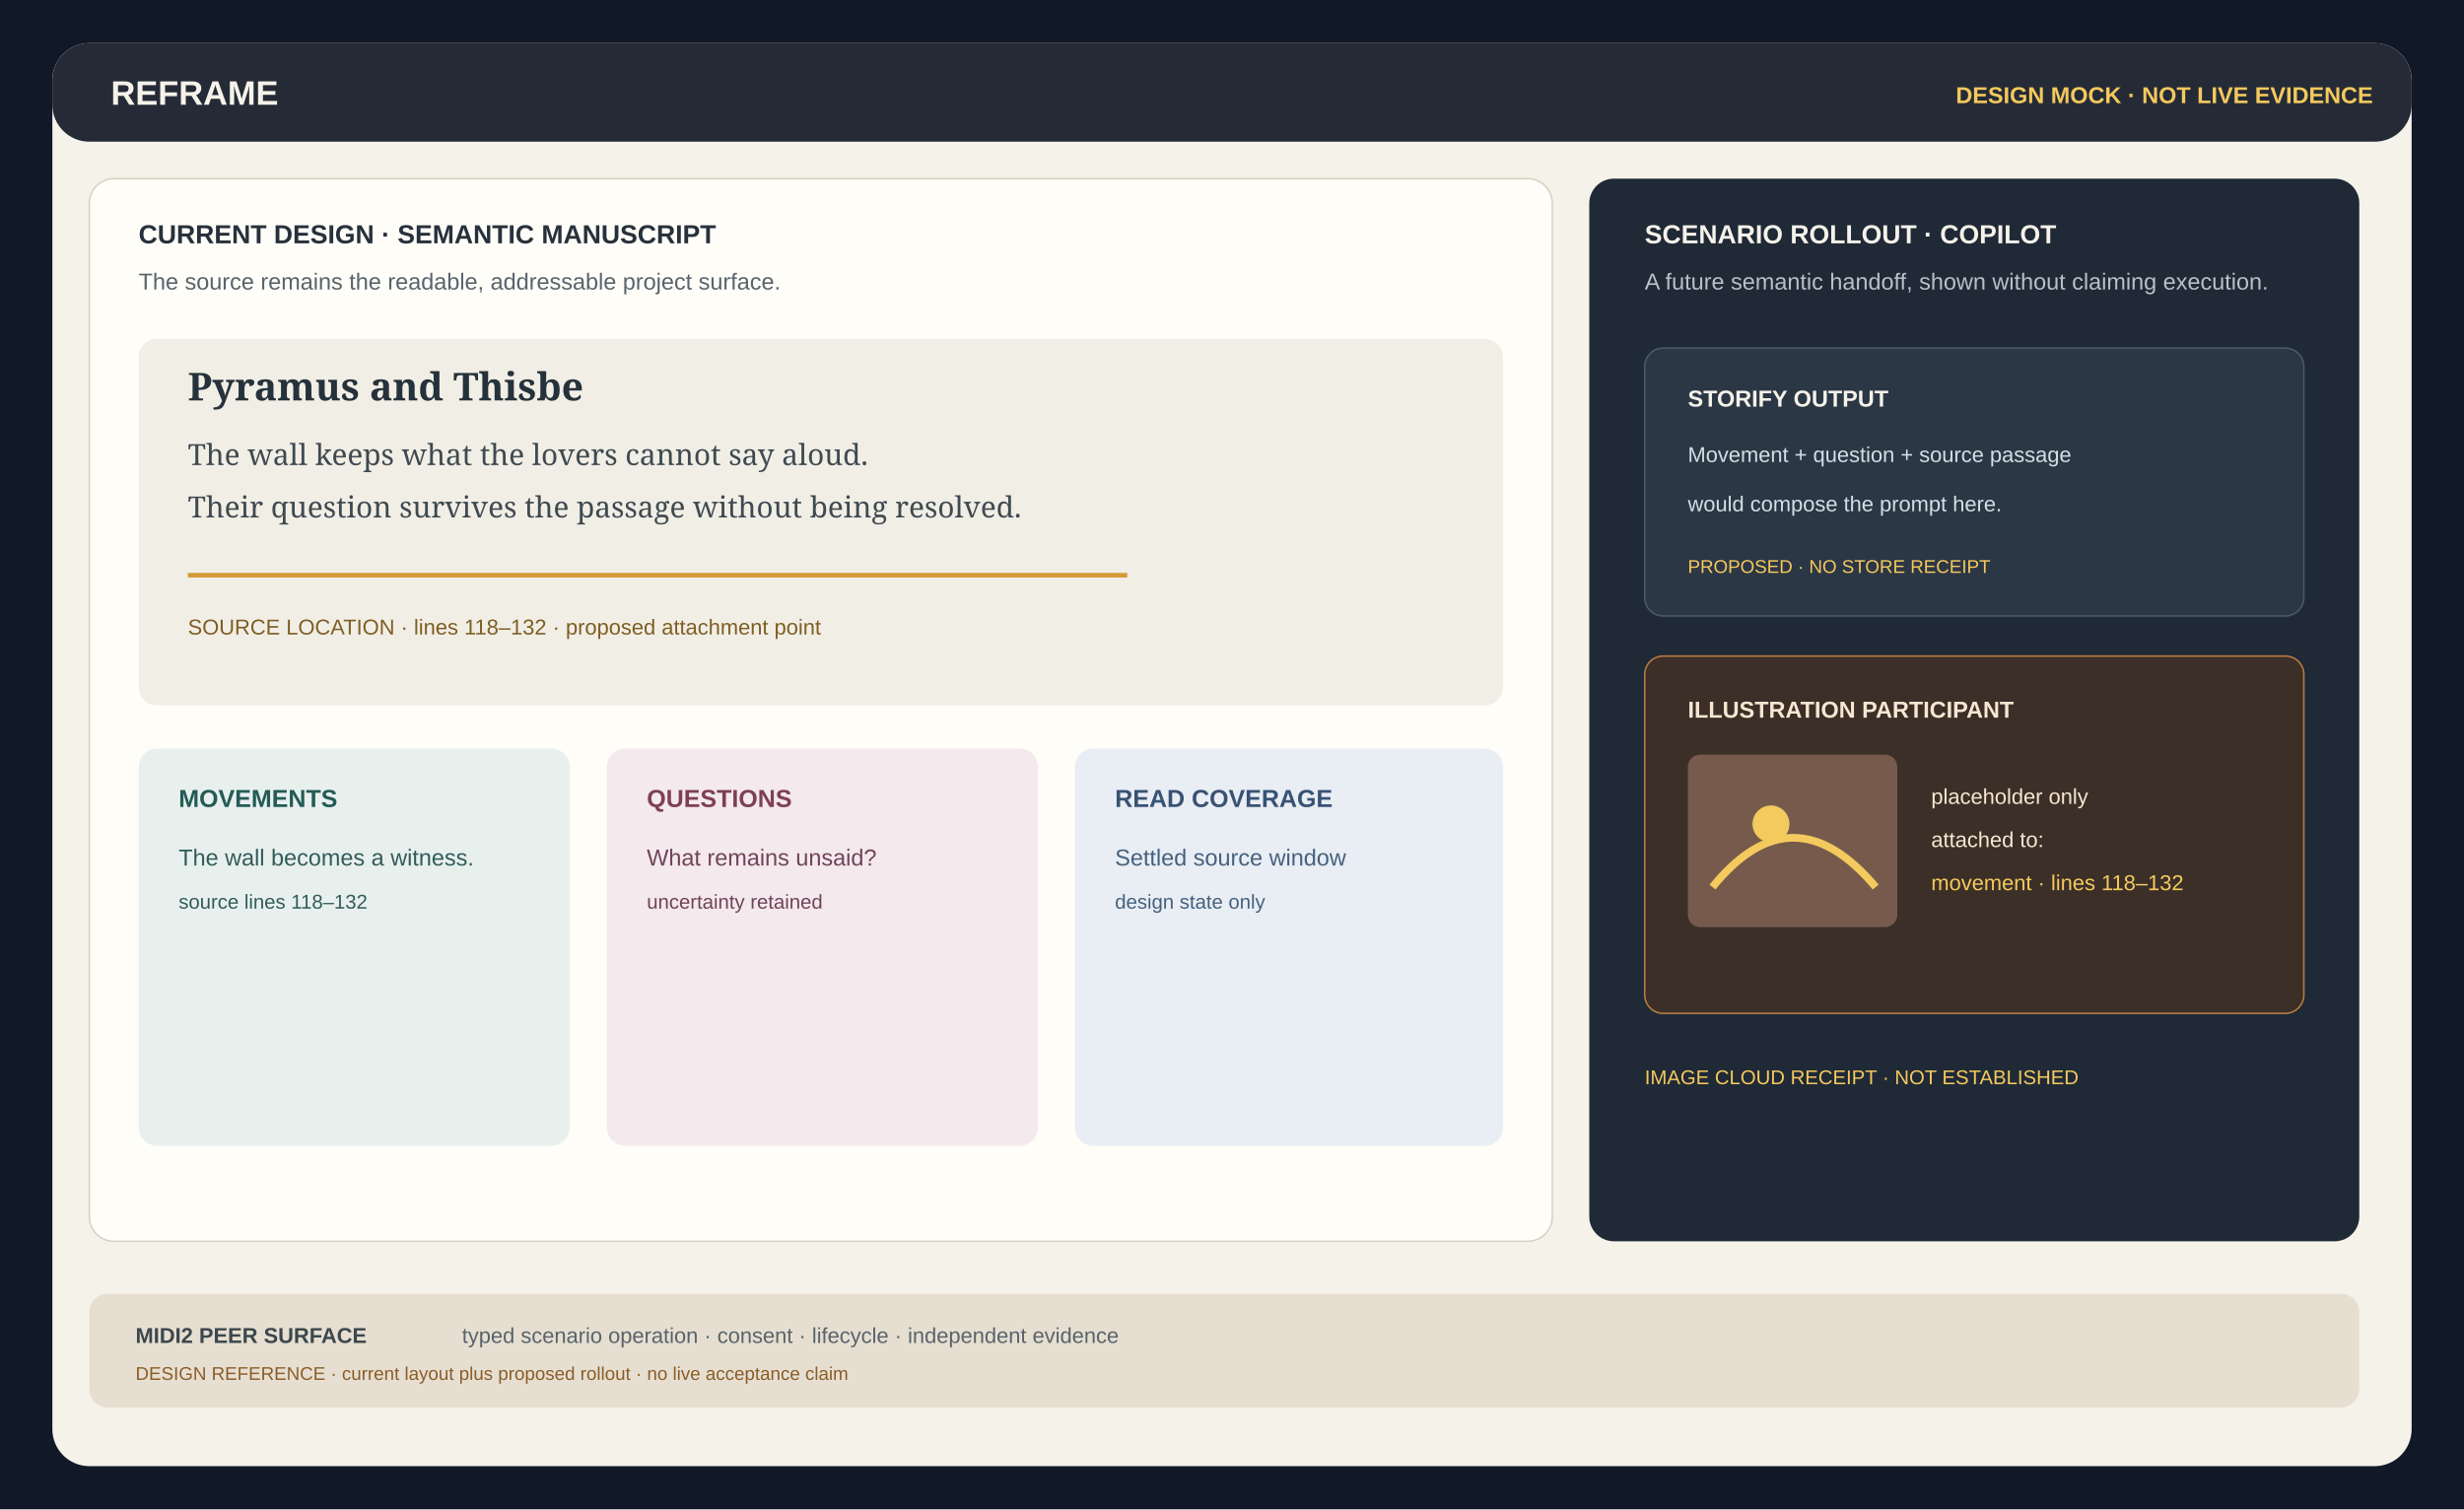
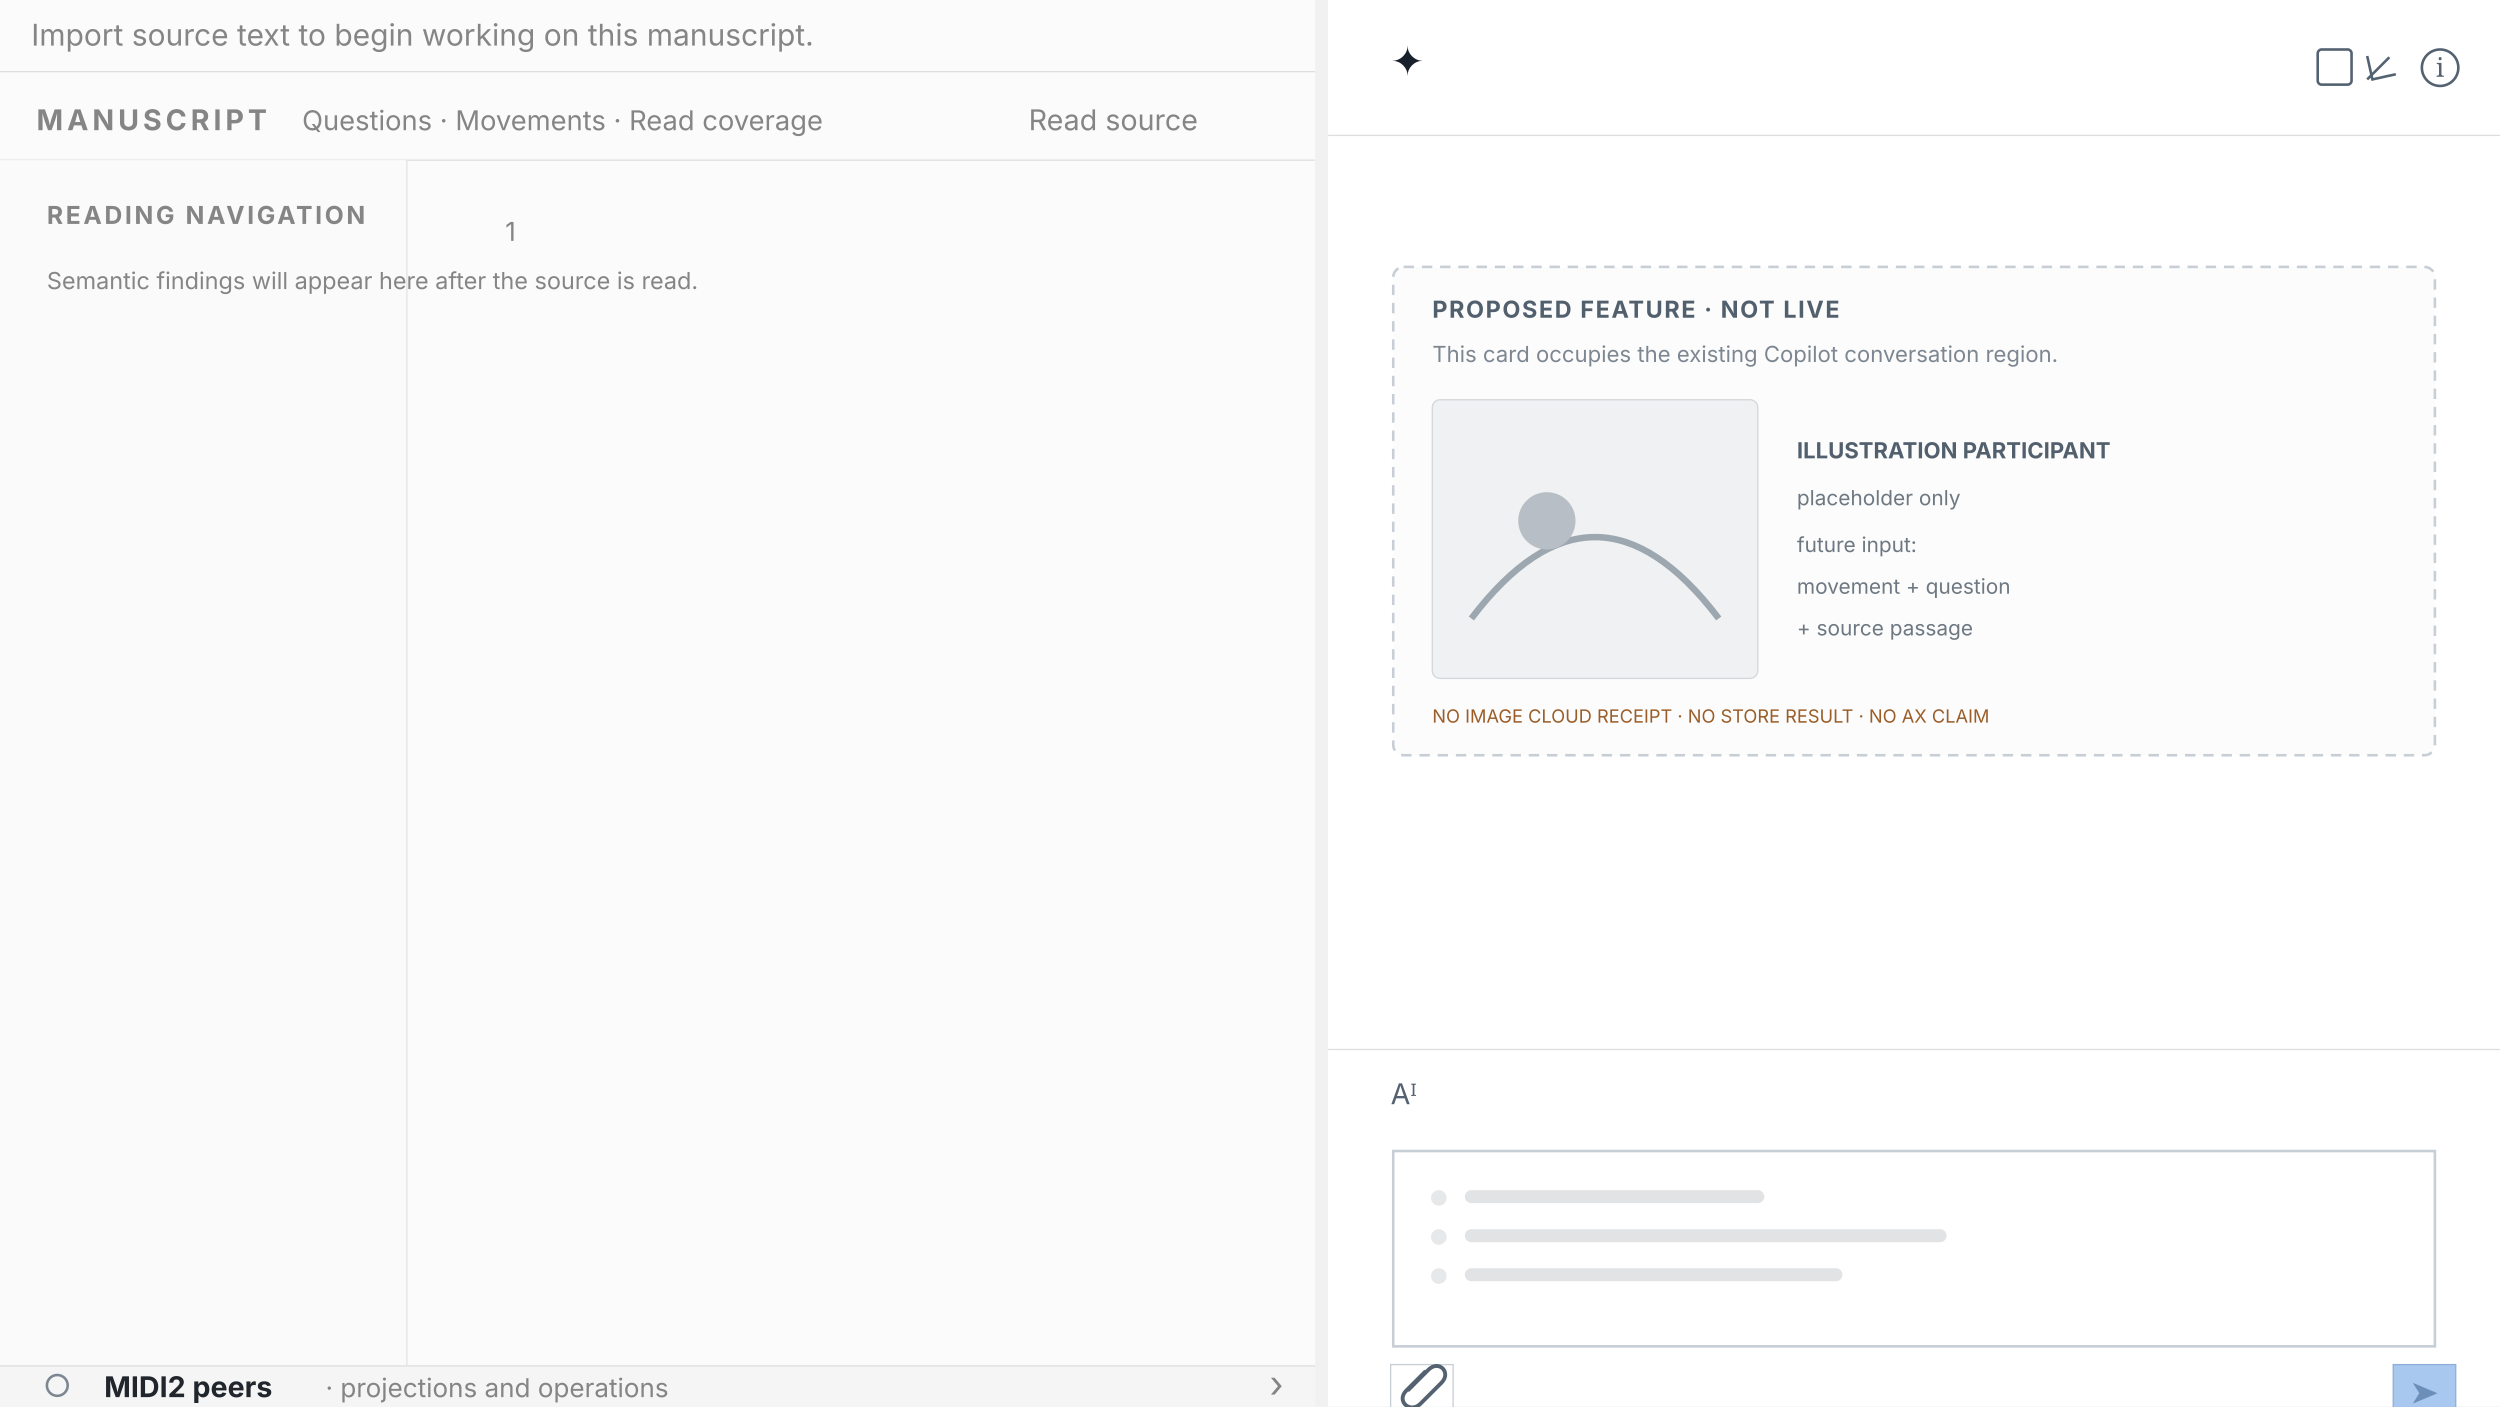
- <svg xmlns="http://www.w3.org/2000/svg" viewBox="0 0 1600 980" role="img" aria-labelledby="title desc">
-   <rect width="1600" height="980" fill="#111827" />
-   <rect x="34" y="28" width="1532" height="924" rx="24" fill="#f5f2ea" />
-   <rect x="34" y="28" width="1532" height="64" rx="24" fill="#252b36" />
-   <text x="72" y="68" fill="#f5f2ea" font-family="Arial, sans-serif" font-size="22" font-weight="700">REFRAME</text>
-   <text x="1270" y="67" fill="#f4c95d" font-family="Arial, sans-serif" font-size="15" font-weight="700">DESIGN MOCK · NOT LIVE EVIDENCE</text>
-   <rect x="58" y="116" width="950" height="690" rx="16" fill="#fffdf8" stroke="#d8d1c4" />
-   <text x="90" y="158" fill="#27313b" font-family="Arial, sans-serif" font-size="17" font-weight="700">CURRENT DESIGN · SEMANTIC MANUSCRIPT</text>
-   <text x="90" y="188" fill="#59636b" font-family="Arial, sans-serif" font-size="15">The source remains the readable, addressable project surface.</text>
-   <rect x="90" y="220" width="886" height="238" rx="12" fill="#f1eee6" />
-   <text x="122" y="260" fill="#26323b" font-family="Georgia, serif" font-size="25" font-weight="700">Pyramus and Thisbe</text>
-   <text x="122" y="302" fill="#3f4a50" font-family="Georgia, serif" font-size="19">The wall keeps what the lovers cannot say aloud.</text>
-   <text x="122" y="336" fill="#3f4a50" font-family="Georgia, serif" font-size="19">Their question survives the passage without being resolved.</text>
-   <rect x="122" y="372" width="610" height="3" fill="#d59a36" />
-   <text x="122" y="412" fill="#7e5e22" font-family="Arial, sans-serif" font-size="14">SOURCE LOCATION · lines 118–132 · proposed attachment point</text>
-   <rect x="90" y="486" width="280" height="258" rx="12" fill="#e8f0ee" />
-   <text x="116" y="524" fill="#245b55" font-family="Arial, sans-serif" font-size="16" font-weight="700">MOVEMENTS</text>
-   <text x="116" y="562" fill="#315c58" font-family="Arial, sans-serif" font-size="15">The wall becomes a witness.</text>
-   <text x="116" y="590" fill="#315c58" font-family="Arial, sans-serif" font-size="13">source lines 118–132</text>
-   <rect x="394" y="486" width="280" height="258" rx="12" fill="#f4e9ed" />
-   <text x="420" y="524" fill="#7e3f55" font-family="Arial, sans-serif" font-size="16" font-weight="700">QUESTIONS</text>
-   <text x="420" y="562" fill="#704458" font-family="Arial, sans-serif" font-size="15">What remains unsaid?</text>
-   <text x="420" y="590" fill="#704458" font-family="Arial, sans-serif" font-size="13">uncertainty retained</text>
-   <rect x="698" y="486" width="278" height="258" rx="12" fill="#e9edf4" />
-   <text x="724" y="524" fill="#385273" font-family="Arial, sans-serif" font-size="16" font-weight="700">READ COVERAGE</text>
-   <text x="724" y="562" fill="#45617d" font-family="Arial, sans-serif" font-size="15">Settled source window</text>
-   <text x="724" y="590" fill="#45617d" font-family="Arial, sans-serif" font-size="13">design state only</text>
-   <rect x="1032" y="116" width="500" height="690" rx="16" fill="#202936" />
-   <text x="1068" y="158" fill="#f5f2ea" font-family="Arial, sans-serif" font-size="17" font-weight="700">SCENARIO ROLLOUT · COPILOT</text>
-   <text x="1068" y="188" fill="#b7c1ca" font-family="Arial, sans-serif" font-size="15">A future semantic handoff, shown without claiming execution.</text>
-   <rect x="1068" y="226" width="428" height="174" rx="12" fill="#2c3745" stroke="#4a5968" />
-   <text x="1096" y="264" fill="#f5f2ea" font-family="Arial, sans-serif" font-size="15" font-weight="700">STORIFY OUTPUT</text>
-   <text x="1096" y="300" fill="#d5dee5" font-family="Arial, sans-serif" font-size="14">Movement + question + source passage</text>
-   <text x="1096" y="332" fill="#d5dee5" font-family="Arial, sans-serif" font-size="14">would compose the prompt here.</text>
-   <text x="1096" y="372" fill="#f4c95d" font-family="Arial, sans-serif" font-size="12">PROPOSED · NO STORE RECEIPT</text>
-   <rect x="1068" y="426" width="428" height="232" rx="12" fill="#3b2f28" stroke="#b97c42" />
-   <text x="1096" y="466" fill="#f7e7d2" font-family="Arial, sans-serif" font-size="15" font-weight="700">ILLUSTRATION PARTICIPANT</text>
-   <rect x="1096" y="490" width="136" height="112" rx="8" fill="#765b4c" />
-   <path d="M1112 576 Q1164 512 1218 576" fill="none" stroke="#f4c95d" stroke-width="5" />
-   <circle cx="1150" cy="535" r="12" fill="#f4c95d" />
-   <text x="1254" y="522" fill="#f7e7d2" font-family="Arial, sans-serif" font-size="14">placeholder only</text>
-   <text x="1254" y="550" fill="#f7e7d2" font-family="Arial, sans-serif" font-size="14">attached to:</text>
-   <text x="1254" y="578" fill="#f4c95d" font-family="Arial, sans-serif" font-size="14">movement · lines 118–132</text>
-   <text x="1068" y="704" fill="#f4c95d" font-family="Arial, sans-serif" font-size="13">IMAGE CLOUD RECEIPT · NOT ESTABLISHED</text>
-   <rect x="58" y="840" width="1474" height="74" rx="12" fill="#e6dfd1" />
-   <text x="88" y="872" fill="#3c474d" font-family="Arial, sans-serif" font-size="14" font-weight="700">MIDI2 PEER SURFACE</text>
-   <text x="300" y="872" fill="#59636b" font-family="Arial, sans-serif" font-size="14">typed scenario operation · consent · lifecycle · independent evidence</text>
-   <text x="88" y="896" fill="#8b5c27" font-family="Arial, sans-serif" font-size="12">DESIGN REFERENCE · current layout plus proposed rollout · no live acceptance claim</text>
+ <svg xmlns="http://www.w3.org/2000/svg" viewBox="0 0 1920 1080" role="img" aria-labelledby="title desc">
+   <rect width="1920" height="1080" fill="#ffffff" />
+   <rect x="0" y="0" width="1010" height="1080" fill="#fbfbfb" />
+   <text x="24" y="35" fill="#858585" font-family="-apple-system, BlinkMacSystemFont, 'Helvetica Neue', sans-serif" font-size="23">Import source text to begin working on this manuscript.</text>
+   <line x1="0" y1="55" x2="1010" y2="55" stroke="#dedede" />
+   <text x="28" y="100" fill="#858585" font-family="-apple-system, BlinkMacSystemFont, 'Helvetica Neue', sans-serif" font-size="22" font-weight="700" letter-spacing="3">MANUSCRIPT</text>
+   <text x="232" y="100" fill="#858585" font-family="-apple-system, BlinkMacSystemFont, 'Helvetica Neue', sans-serif" font-size="21">Questions · Movements · Read coverage</text>
+   <text x="920" y="100" text-anchor="end" fill="#858585" font-family="-apple-system, BlinkMacSystemFont, 'Helvetica Neue', sans-serif" font-size="22">Read source</text>
+   <line x1="0" y1="123" x2="1010" y2="123" stroke="#dedede" />
+   <rect x="0" y="123" width="312" height="926" fill="#fafafa" />
+   <text x="36" y="172" fill="#858585" font-family="-apple-system, BlinkMacSystemFont, 'Helvetica Neue', sans-serif" font-size="19" font-weight="700" letter-spacing="2">READING NAVIGATION</text>
+   <text x="36" y="222" fill="#858585" font-family="-apple-system, BlinkMacSystemFont, 'Helvetica Neue', sans-serif" font-size="18">Semantic findings will appear here after the source is read.</text>
+   <rect x="312" y="123" width="1" height="926" fill="#e3e3e3" />
+   <text x="388" y="185" fill="#858585" font-family="-apple-system, BlinkMacSystemFont, 'Helvetica Neue', sans-serif" font-size="20">1</text>
+   <rect x="1010" y="0" width="10" height="1080" fill="#f1f1f1" />
+   <rect x="1020" y="0" width="900" height="1080" fill="#ffffff" />
+   <text x="1068" y="58" fill="#18212b" font-family="-apple-system, BlinkMacSystemFont, 'Helvetica Neue', sans-serif" font-size="31">✦</text>
+   <rect x="1780" y="38" width="26" height="27" rx="3" fill="none" stroke="#536171" stroke-width="2" />
+   <path d="M1818 61l17-17M1818 43l4 18 18-4" fill="none" stroke="#536171" stroke-width="2" />
+   <circle cx="1874" cy="52" r="14" fill="none" stroke="#536171" stroke-width="2" />
+   <text x="1874" y="59" text-anchor="middle" fill="#536171" font-family="Georgia, serif" font-size="20">i</text>
+   <line x1="1020" y1="104" x2="1920" y2="104" stroke="#dedede" />
+   <rect x="1070" y="205" width="800" height="375" rx="8" fill="#fcfcfc" stroke="#c8ced5" stroke-width="2" stroke-dasharray="8 6" />
+   <text x="1100" y="244" fill="#52606e" font-family="-apple-system, BlinkMacSystemFont, 'Helvetica Neue', sans-serif" font-size="18" font-weight="700" letter-spacing="1.2">PROPOSED FEATURE · NOT LIVE</text>
+   <text x="1100" y="278" fill="#7d8791" font-family="-apple-system, BlinkMacSystemFont, 'Helvetica Neue', sans-serif" font-size="17">This card occupies the existing Copilot conversation region.</text>
+   <rect x="1100" y="307" width="250" height="214" rx="6" fill="#f0f1f2" stroke="#d3d7db" />
+   <path d="M1130 475 Q1225 350 1320 475" fill="none" stroke="#9da7b0" stroke-width="5" />
+   <circle cx="1188" cy="400" r="22" fill="#b7bec5" />
+   <text x="1380" y="352" fill="#52606e" font-family="-apple-system, BlinkMacSystemFont, 'Helvetica Neue', sans-serif" font-size="17" font-weight="700">ILLUSTRATION PARTICIPANT</text>
+   <text x="1380" y="388" fill="#6d7882" font-family="-apple-system, BlinkMacSystemFont, 'Helvetica Neue', sans-serif" font-size="16">placeholder only</text>
+   <text x="1380" y="424" fill="#6d7882" font-family="-apple-system, BlinkMacSystemFont, 'Helvetica Neue', sans-serif" font-size="16">future input:</text>
+   <text x="1380" y="456" fill="#6d7882" font-family="-apple-system, BlinkMacSystemFont, 'Helvetica Neue', sans-serif" font-size="16">movement + question</text>
+   <text x="1380" y="488" fill="#6d7882" font-family="-apple-system, BlinkMacSystemFont, 'Helvetica Neue', sans-serif" font-size="16">+ source passage</text>
+   <text x="1100" y="555" fill="#9a5d28" font-family="-apple-system, BlinkMacSystemFont, 'Helvetica Neue', sans-serif" font-size="14">NO IMAGE CLOUD RECEIPT · NO STORE RESULT · NO AX CLAIM</text>
+   <line x1="1020" y1="806" x2="1920" y2="806" stroke="#dedede" />
+   <text x="1068" y="848" fill="#536171" font-family="-apple-system, BlinkMacSystemFont, 'Helvetica Neue', sans-serif" font-size="22">Aᴵ</text>
+   <rect x="1070" y="884" width="800" height="150" fill="#ffffff" stroke="#c8ced5" stroke-width="2" />
+   <circle cx="1105" cy="920" r="6" fill="#e7e8e9" />
+   <rect x="1125" y="914" width="230" height="10" rx="5" fill="#e1e3e5" />
+   <circle cx="1105" cy="950" r="6" fill="#e7e8e9" />
+   <rect x="1125" y="944" width="370" height="10" rx="5" fill="#e1e3e5" />
+   <circle cx="1105" cy="980" r="6" fill="#e7e8e9" />
+   <rect x="1125" y="974" width="290" height="10" rx="5" fill="#e1e3e5" />
+   <rect x="1068" y="1048" width="48" height="33" fill="#ffffff" stroke="#c8ced5" />
+   <path d="M1081 1068l16-16c8-8 18 2 10 10l-16 16c-8 8-19-2-11-10l15-15" fill="none" stroke="#536171" stroke-width="3" />
+   <rect x="1838" y="1048" width="48" height="33" fill="#a9c8ef" stroke="#8daed8" />
+   <path d="M1853 1062l19 8-19 8 5-8z" fill="#6c8fb9" />
+   <rect x="0" y="1049" width="1010" height="31" fill="#f5f5f5" />
+   <line x1="0" y1="1049" x2="1010" y2="1049" stroke="#dedede" />
+   <circle cx="44" cy="1064" r="8" fill="none" stroke="#7d8791" stroke-width="2" />
+   <text x="80" y="1073" fill="#20262c" font-family="-apple-system, BlinkMacSystemFont, 'Helvetica Neue', sans-serif" font-size="22" font-weight="700">MIDI2 peers</text>
+   <text x="250" y="1073" fill="#858585" font-family="-apple-system, BlinkMacSystemFont, 'Helvetica Neue', sans-serif" font-size="20">· projections and operations</text>
+   <text x="975" y="1073" fill="#858585" font-family="-apple-system, BlinkMacSystemFont, 'Helvetica Neue', sans-serif" font-size="28">›</text>
</svg>
